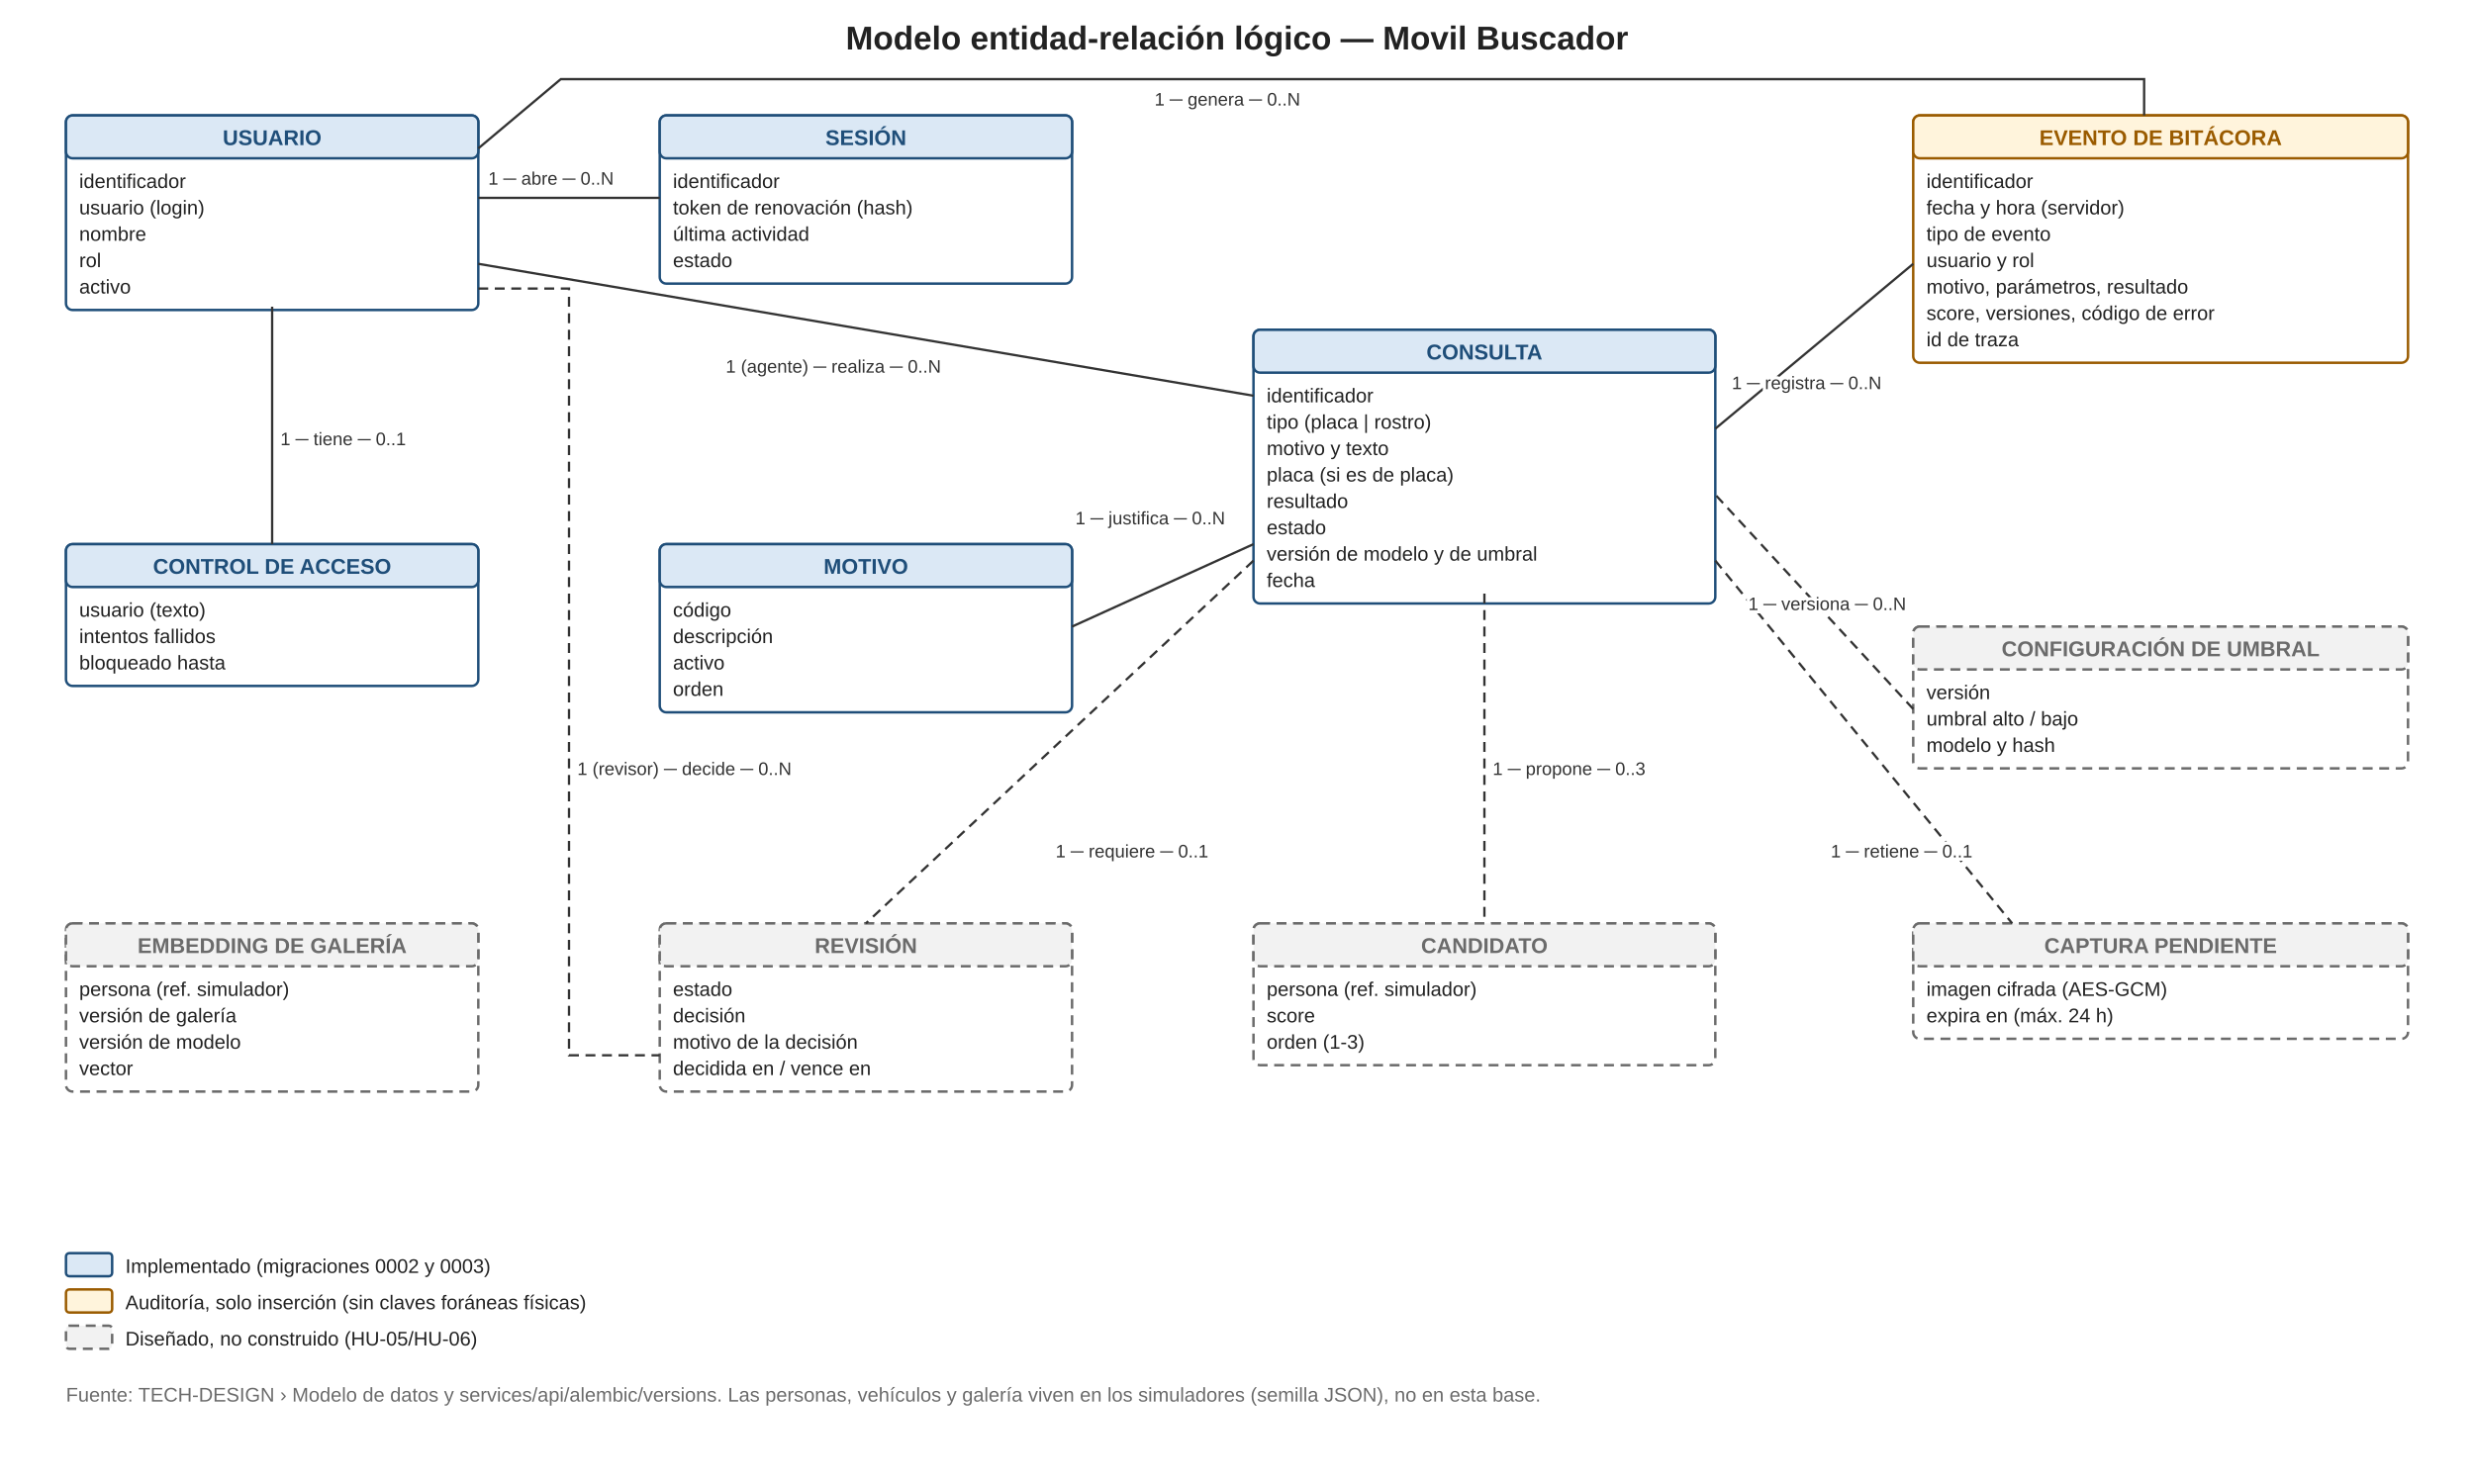
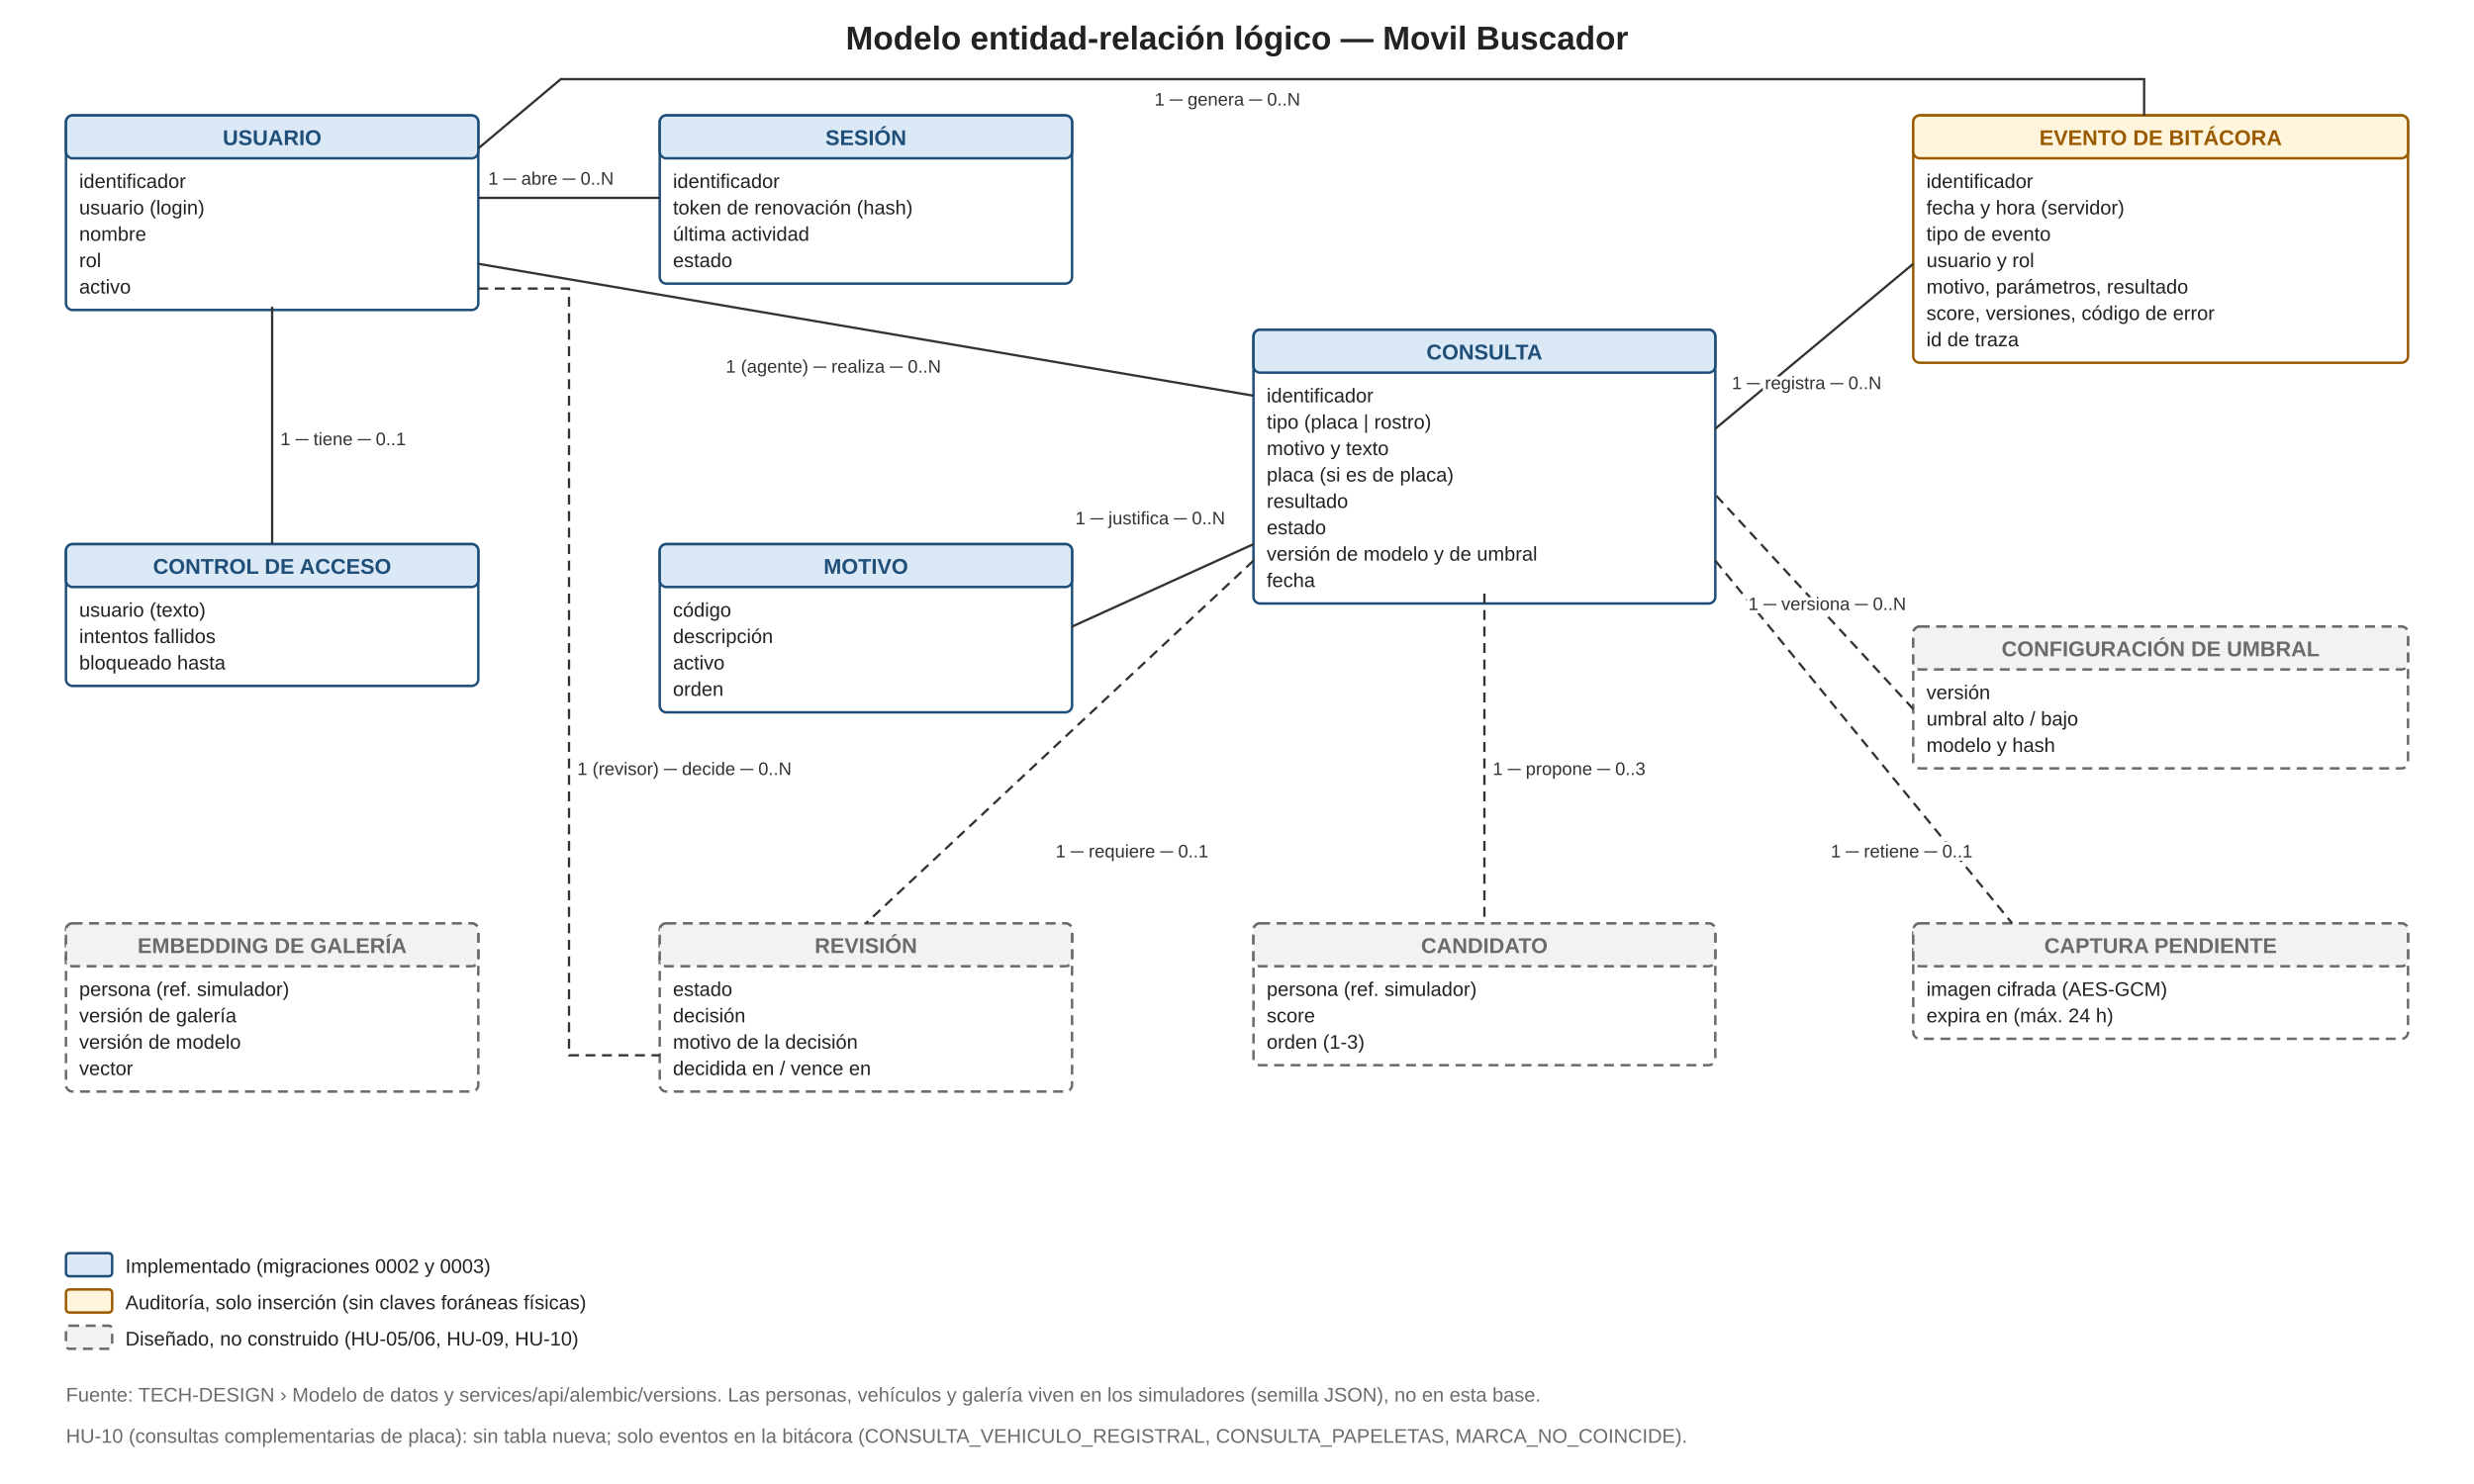
<svg xmlns="http://www.w3.org/2000/svg" width="1500" height="900" viewBox="0 0 1500 900">
  <defs>
    <marker id="fl" viewBox="0 0 10 10" refX="10" refY="5" markerWidth="8" markerHeight="8" orient="auto-start-reverse">
      <path d="M0,0 L10,5 L0,10 z" fill="#333" />
    </marker>
    <marker id="fli" viewBox="0 0 10 10" refX="10" refY="5" markerWidth="8" markerHeight="8" orient="auto-start-reverse">
      <path d="M0,0 L10,5 L0,10 z" fill="#333" />
    </marker>
  </defs>
  <rect width="100%" height="100%" fill="#fff" />
  <text x="750.0" y="30" font-family="Arial, Helvetica, sans-serif" font-size="20" fill="#222" text-anchor="middle" font-weight="bold">Modelo entidad-relación lógico — Movil Buscador</text>
  <rect x="40" y="70" width="250" height="118" rx="4" fill="#fff" stroke="#1f4e79" stroke-width="1.5" />
  <rect x="40" y="70" width="250" height="26" rx="4" fill="#dbe8f5" stroke="#1f4e79" stroke-width="1.5" />
  <text x="165.0" y="88" font-family="Arial, Helvetica, sans-serif" font-size="13" fill="#1f4e79" text-anchor="middle" font-weight="bold">USUARIO</text>
  <text x="48" y="114" font-family="Arial, Helvetica, sans-serif" font-size="12" fill="#222" text-anchor="start">identificador</text>
  <text x="48" y="130" font-family="Arial, Helvetica, sans-serif" font-size="12" fill="#222" text-anchor="start">usuario (login)</text>
  <text x="48" y="146" font-family="Arial, Helvetica, sans-serif" font-size="12" fill="#222" text-anchor="start">nombre</text>
  <text x="48" y="162" font-family="Arial, Helvetica, sans-serif" font-size="12" fill="#222" text-anchor="start">rol</text>
  <text x="48" y="178" font-family="Arial, Helvetica, sans-serif" font-size="12" fill="#222" text-anchor="start">activo</text>
  <rect x="40" y="330" width="250" height="86" rx="4" fill="#fff" stroke="#1f4e79" stroke-width="1.5" />
  <rect x="40" y="330" width="250" height="26" rx="4" fill="#dbe8f5" stroke="#1f4e79" stroke-width="1.5" />
  <text x="165.0" y="348" font-family="Arial, Helvetica, sans-serif" font-size="13" fill="#1f4e79" text-anchor="middle" font-weight="bold">CONTROL DE ACCESO</text>
  <text x="48" y="374" font-family="Arial, Helvetica, sans-serif" font-size="12" fill="#222" text-anchor="start">usuario (texto)</text>
  <text x="48" y="390" font-family="Arial, Helvetica, sans-serif" font-size="12" fill="#222" text-anchor="start">intentos fallidos</text>
  <text x="48" y="406" font-family="Arial, Helvetica, sans-serif" font-size="12" fill="#222" text-anchor="start">bloqueado hasta</text>
  <rect x="400" y="70" width="250" height="102" rx="4" fill="#fff" stroke="#1f4e79" stroke-width="1.5" />
  <rect x="400" y="70" width="250" height="26" rx="4" fill="#dbe8f5" stroke="#1f4e79" stroke-width="1.5" />
  <text x="525.0" y="88" font-family="Arial, Helvetica, sans-serif" font-size="13" fill="#1f4e79" text-anchor="middle" font-weight="bold">SESIÓN</text>
  <text x="408" y="114" font-family="Arial, Helvetica, sans-serif" font-size="12" fill="#222" text-anchor="start">identificador</text>
  <text x="408" y="130" font-family="Arial, Helvetica, sans-serif" font-size="12" fill="#222" text-anchor="start">token de renovación (hash)</text>
  <text x="408" y="146" font-family="Arial, Helvetica, sans-serif" font-size="12" fill="#222" text-anchor="start">última actividad</text>
  <text x="408" y="162" font-family="Arial, Helvetica, sans-serif" font-size="12" fill="#222" text-anchor="start">estado</text>
  <rect x="400" y="330" width="250" height="102" rx="4" fill="#fff" stroke="#1f4e79" stroke-width="1.5" />
  <rect x="400" y="330" width="250" height="26" rx="4" fill="#dbe8f5" stroke="#1f4e79" stroke-width="1.5" />
  <text x="525.0" y="348" font-family="Arial, Helvetica, sans-serif" font-size="13" fill="#1f4e79" text-anchor="middle" font-weight="bold">MOTIVO</text>
  <text x="408" y="374" font-family="Arial, Helvetica, sans-serif" font-size="12" fill="#222" text-anchor="start">código</text>
  <text x="408" y="390" font-family="Arial, Helvetica, sans-serif" font-size="12" fill="#222" text-anchor="start">descripción</text>
  <text x="408" y="406" font-family="Arial, Helvetica, sans-serif" font-size="12" fill="#222" text-anchor="start">activo</text>
  <text x="408" y="422" font-family="Arial, Helvetica, sans-serif" font-size="12" fill="#222" text-anchor="start">orden</text>
  <rect x="760" y="200" width="280" height="166" rx="4" fill="#fff" stroke="#1f4e79" stroke-width="1.5" />
  <rect x="760" y="200" width="280" height="26" rx="4" fill="#dbe8f5" stroke="#1f4e79" stroke-width="1.5" />
  <text x="900.0" y="218" font-family="Arial, Helvetica, sans-serif" font-size="13" fill="#1f4e79" text-anchor="middle" font-weight="bold">CONSULTA</text>
  <text x="768" y="244" font-family="Arial, Helvetica, sans-serif" font-size="12" fill="#222" text-anchor="start">identificador</text>
  <text x="768" y="260" font-family="Arial, Helvetica, sans-serif" font-size="12" fill="#222" text-anchor="start">tipo (placa | rostro)</text>
  <text x="768" y="276" font-family="Arial, Helvetica, sans-serif" font-size="12" fill="#222" text-anchor="start">motivo y texto</text>
  <text x="768" y="292" font-family="Arial, Helvetica, sans-serif" font-size="12" fill="#222" text-anchor="start">placa (si es de placa)</text>
  <text x="768" y="308" font-family="Arial, Helvetica, sans-serif" font-size="12" fill="#222" text-anchor="start">resultado</text>
  <text x="768" y="324" font-family="Arial, Helvetica, sans-serif" font-size="12" fill="#222" text-anchor="start">estado</text>
  <text x="768" y="340" font-family="Arial, Helvetica, sans-serif" font-size="12" fill="#222" text-anchor="start">versión de modelo y de umbral</text>
  <text x="768" y="356" font-family="Arial, Helvetica, sans-serif" font-size="12" fill="#222" text-anchor="start">fecha</text>
  <rect x="1160" y="70" width="300" height="150" rx="4" fill="#fff" stroke="#9a5b00" stroke-width="1.5" />
  <rect x="1160" y="70" width="300" height="26" rx="4" fill="#fff4dc" stroke="#9a5b00" stroke-width="1.5" />
  <text x="1310.0" y="88" font-family="Arial, Helvetica, sans-serif" font-size="13" fill="#9a5b00" text-anchor="middle" font-weight="bold">EVENTO DE BITÁCORA</text>
  <text x="1168" y="114" font-family="Arial, Helvetica, sans-serif" font-size="12" fill="#222" text-anchor="start">identificador</text>
  <text x="1168" y="130" font-family="Arial, Helvetica, sans-serif" font-size="12" fill="#222" text-anchor="start">fecha y hora (servidor)</text>
  <text x="1168" y="146" font-family="Arial, Helvetica, sans-serif" font-size="12" fill="#222" text-anchor="start">tipo de evento</text>
  <text x="1168" y="162" font-family="Arial, Helvetica, sans-serif" font-size="12" fill="#222" text-anchor="start">usuario y rol</text>
  <text x="1168" y="178" font-family="Arial, Helvetica, sans-serif" font-size="12" fill="#222" text-anchor="start">motivo, parámetros, resultado</text>
  <text x="1168" y="194" font-family="Arial, Helvetica, sans-serif" font-size="12" fill="#222" text-anchor="start">score, versiones, código de error</text>
  <text x="1168" y="210" font-family="Arial, Helvetica, sans-serif" font-size="12" fill="#222" text-anchor="start">id de traza</text>
  <rect x="760" y="560" width="280" height="86" rx="4" fill="#fff" stroke="#6b6b6b" stroke-width="1.5" stroke-dasharray="6 4" />
  <rect x="760" y="560" width="280" height="26" rx="4" fill="#f2f2f2" stroke="#6b6b6b" stroke-width="1.5" stroke-dasharray="6 4" />
  <text x="900.0" y="578" font-family="Arial, Helvetica, sans-serif" font-size="13" fill="#6b6b6b" text-anchor="middle" font-weight="bold">CANDIDATO</text>
  <text x="768" y="604" font-family="Arial, Helvetica, sans-serif" font-size="12" fill="#222" text-anchor="start">persona (ref. simulador)</text>
  <text x="768" y="620" font-family="Arial, Helvetica, sans-serif" font-size="12" fill="#222" text-anchor="start">score</text>
  <text x="768" y="636" font-family="Arial, Helvetica, sans-serif" font-size="12" fill="#222" text-anchor="start">orden (1-3)</text>
  <rect x="400" y="560" width="250" height="102" rx="4" fill="#fff" stroke="#6b6b6b" stroke-width="1.5" stroke-dasharray="6 4" />
  <rect x="400" y="560" width="250" height="26" rx="4" fill="#f2f2f2" stroke="#6b6b6b" stroke-width="1.5" stroke-dasharray="6 4" />
  <text x="525.0" y="578" font-family="Arial, Helvetica, sans-serif" font-size="13" fill="#6b6b6b" text-anchor="middle" font-weight="bold">REVISIÓN</text>
  <text x="408" y="604" font-family="Arial, Helvetica, sans-serif" font-size="12" fill="#222" text-anchor="start">estado</text>
  <text x="408" y="620" font-family="Arial, Helvetica, sans-serif" font-size="12" fill="#222" text-anchor="start">decisión</text>
  <text x="408" y="636" font-family="Arial, Helvetica, sans-serif" font-size="12" fill="#222" text-anchor="start">motivo de la decisión</text>
  <text x="408" y="652" font-family="Arial, Helvetica, sans-serif" font-size="12" fill="#222" text-anchor="start">decidida en / vence en</text>
  <rect x="1160" y="560" width="300" height="70" rx="4" fill="#fff" stroke="#6b6b6b" stroke-width="1.5" stroke-dasharray="6 4" />
  <rect x="1160" y="560" width="300" height="26" rx="4" fill="#f2f2f2" stroke="#6b6b6b" stroke-width="1.5" stroke-dasharray="6 4" />
  <text x="1310.0" y="578" font-family="Arial, Helvetica, sans-serif" font-size="13" fill="#6b6b6b" text-anchor="middle" font-weight="bold">CAPTURA PENDIENTE</text>
  <text x="1168" y="604" font-family="Arial, Helvetica, sans-serif" font-size="12" fill="#222" text-anchor="start">imagen cifrada (AES-GCM)</text>
  <text x="1168" y="620" font-family="Arial, Helvetica, sans-serif" font-size="12" fill="#222" text-anchor="start">expira en (máx. 24 h)</text>
  <rect x="1160" y="380" width="300" height="86" rx="4" fill="#fff" stroke="#6b6b6b" stroke-width="1.5" stroke-dasharray="6 4" />
  <rect x="1160" y="380" width="300" height="26" rx="4" fill="#f2f2f2" stroke="#6b6b6b" stroke-width="1.5" stroke-dasharray="6 4" />
  <text x="1310.0" y="398" font-family="Arial, Helvetica, sans-serif" font-size="13" fill="#6b6b6b" text-anchor="middle" font-weight="bold">CONFIGURACIÓN DE UMBRAL</text>
  <text x="1168" y="424" font-family="Arial, Helvetica, sans-serif" font-size="12" fill="#222" text-anchor="start">versión</text>
  <text x="1168" y="440" font-family="Arial, Helvetica, sans-serif" font-size="12" fill="#222" text-anchor="start">umbral alto / bajo</text>
  <text x="1168" y="456" font-family="Arial, Helvetica, sans-serif" font-size="12" fill="#222" text-anchor="start">modelo y hash</text>
  <rect x="40" y="560" width="250" height="102" rx="4" fill="#fff" stroke="#6b6b6b" stroke-width="1.5" stroke-dasharray="6 4" />
  <rect x="40" y="560" width="250" height="26" rx="4" fill="#f2f2f2" stroke="#6b6b6b" stroke-width="1.5" stroke-dasharray="6 4" />
  <text x="165.0" y="578" font-family="Arial, Helvetica, sans-serif" font-size="13" fill="#6b6b6b" text-anchor="middle" font-weight="bold">EMBEDDING DE GALERÍA</text>
  <text x="48" y="604" font-family="Arial, Helvetica, sans-serif" font-size="12" fill="#222" text-anchor="start">persona (ref. simulador)</text>
  <text x="48" y="620" font-family="Arial, Helvetica, sans-serif" font-size="12" fill="#222" text-anchor="start">versión de galería</text>
  <text x="48" y="636" font-family="Arial, Helvetica, sans-serif" font-size="12" fill="#222" text-anchor="start">versión de modelo</text>
  <text x="48" y="652" font-family="Arial, Helvetica, sans-serif" font-size="12" fill="#222" text-anchor="start">vector</text>
  <path d="M290,120 L400,120" fill="none" stroke="#333" stroke-width="1.4" />
  <text x="296" y="112" font-family="Arial, Helvetica, sans-serif" font-size="11" fill="#333" paint-order="stroke" stroke="#fff" stroke-width="4">1 ─ abre ─ 0..N</text>
  <path d="M165,186 L165,330" fill="none" stroke="#333" stroke-width="1.4" />
  <text x="170" y="270" font-family="Arial, Helvetica, sans-serif" font-size="11" fill="#333" paint-order="stroke" stroke="#fff" stroke-width="4">1 ─ tiene ─ 0..1</text>
  <path d="M290,160 L760,240" fill="none" stroke="#333" stroke-width="1.4" />
  <text x="440" y="226" font-family="Arial, Helvetica, sans-serif" font-size="11" fill="#333" paint-order="stroke" stroke="#fff" stroke-width="4">1 (agente) ─ realiza ─ 0..N</text>
  <path d="M650,380 L760,330" fill="none" stroke="#333" stroke-width="1.4" />
  <text x="652" y="318" font-family="Arial, Helvetica, sans-serif" font-size="11" fill="#333" paint-order="stroke" stroke="#fff" stroke-width="4">1 ─ justifica ─ 0..N</text>
  <path d="M1040,260 L1160,160" fill="none" stroke="#333" stroke-width="1.4" />
  <text x="1050" y="236" font-family="Arial, Helvetica, sans-serif" font-size="11" fill="#333" paint-order="stroke" stroke="#fff" stroke-width="4">1 ─ registra ─ 0..N</text>
  <path d="M290,90 L340,48 L1300,48 L1300,70" fill="none" stroke="#333" stroke-width="1.4" />
  <text x="700" y="64" font-family="Arial, Helvetica, sans-serif" font-size="11" fill="#333" paint-order="stroke" stroke="#fff" stroke-width="4">1 ─ genera ─ 0..N</text>
  <path d="M900,360 L900,560" fill="none" stroke="#333" stroke-width="1.4" stroke-dasharray="6 4" />
  <text x="905" y="470" font-family="Arial, Helvetica, sans-serif" font-size="11" fill="#333" paint-order="stroke" stroke="#fff" stroke-width="4">1 ─ propone ─ 0..3</text>
  <path d="M760,340 L525,560" fill="none" stroke="#333" stroke-width="1.4" stroke-dasharray="6 4" />
  <text x="640" y="520" font-family="Arial, Helvetica, sans-serif" font-size="11" fill="#333" paint-order="stroke" stroke="#fff" stroke-width="4">1 ─ requiere ─ 0..1</text>
  <path d="M1040,340 L1220,560" fill="none" stroke="#333" stroke-width="1.4" stroke-dasharray="6 4" />
  <text x="1110" y="520" font-family="Arial, Helvetica, sans-serif" font-size="11" fill="#333" paint-order="stroke" stroke="#fff" stroke-width="4">1 ─ retiene ─ 0..1</text>
  <path d="M1160,430 L1040,300" fill="none" stroke="#333" stroke-width="1.4" stroke-dasharray="6 4" />
  <text x="1060" y="370" font-family="Arial, Helvetica, sans-serif" font-size="11" fill="#333" paint-order="stroke" stroke="#fff" stroke-width="4">1 ─ versiona ─ 0..N</text>
  <path d="M290,175 L345,175 L345,640 L400,640" fill="none" stroke="#333" stroke-width="1.4" stroke-dasharray="6 4" />
  <text x="350" y="470" font-family="Arial, Helvetica, sans-serif" font-size="11" fill="#333" paint-order="stroke" stroke="#fff" stroke-width="4">1 (revisor) ─ decide ─ 0..N</text>
  <rect x="40" y="760" width="28" height="14" rx="2" fill="#dbe8f5" stroke="#1f4e79" stroke-width="1.5" />
  <text x="76" y="772" font-family="Arial, Helvetica, sans-serif" font-size="12" fill="#222" text-anchor="start">Implementado (migraciones 0002 y 0003)</text>
  <rect x="40" y="782" width="28" height="14" rx="2" fill="#fff4dc" stroke="#9a5b00" stroke-width="1.5" />
  <text x="76" y="794" font-family="Arial, Helvetica, sans-serif" font-size="12" fill="#222" text-anchor="start">Auditoría, solo inserción (sin claves foráneas físicas)</text>
  <rect x="40" y="804" width="28" height="14" rx="2" fill="#f2f2f2" stroke="#6b6b6b" stroke-width="1.5" stroke-dasharray="6 4" />
-   <text x="76" y="816" font-family="Arial, Helvetica, sans-serif" font-size="12" fill="#222" text-anchor="start">Diseñado, no construido (HU-05/HU-06)</text>
+   <text x="76" y="816" font-family="Arial, Helvetica, sans-serif" font-size="12" fill="#222" text-anchor="start">Diseñado, no construido (HU-05/06, HU-09, HU-10)</text>
+   <text x="40" y="875" font-family="Arial, Helvetica, sans-serif" font-size="12" fill="#6b6b6b" text-anchor="start">HU-10 (consultas complementarias de placa): sin tabla nueva; solo eventos en la bitácora (CONSULTA_VEHICULO_REGISTRAL, CONSULTA_PAPELETAS, MARCA_NO_COINCIDE).</text>
  <text x="40" y="850" font-family="Arial, Helvetica, sans-serif" font-size="12" fill="#6b6b6b" text-anchor="start">Fuente: TECH-DESIGN › Modelo de datos y services/api/alembic/versions. Las personas, vehículos y galería viven en los simuladores (semilla JSON), no en esta base.</text>
</svg>
